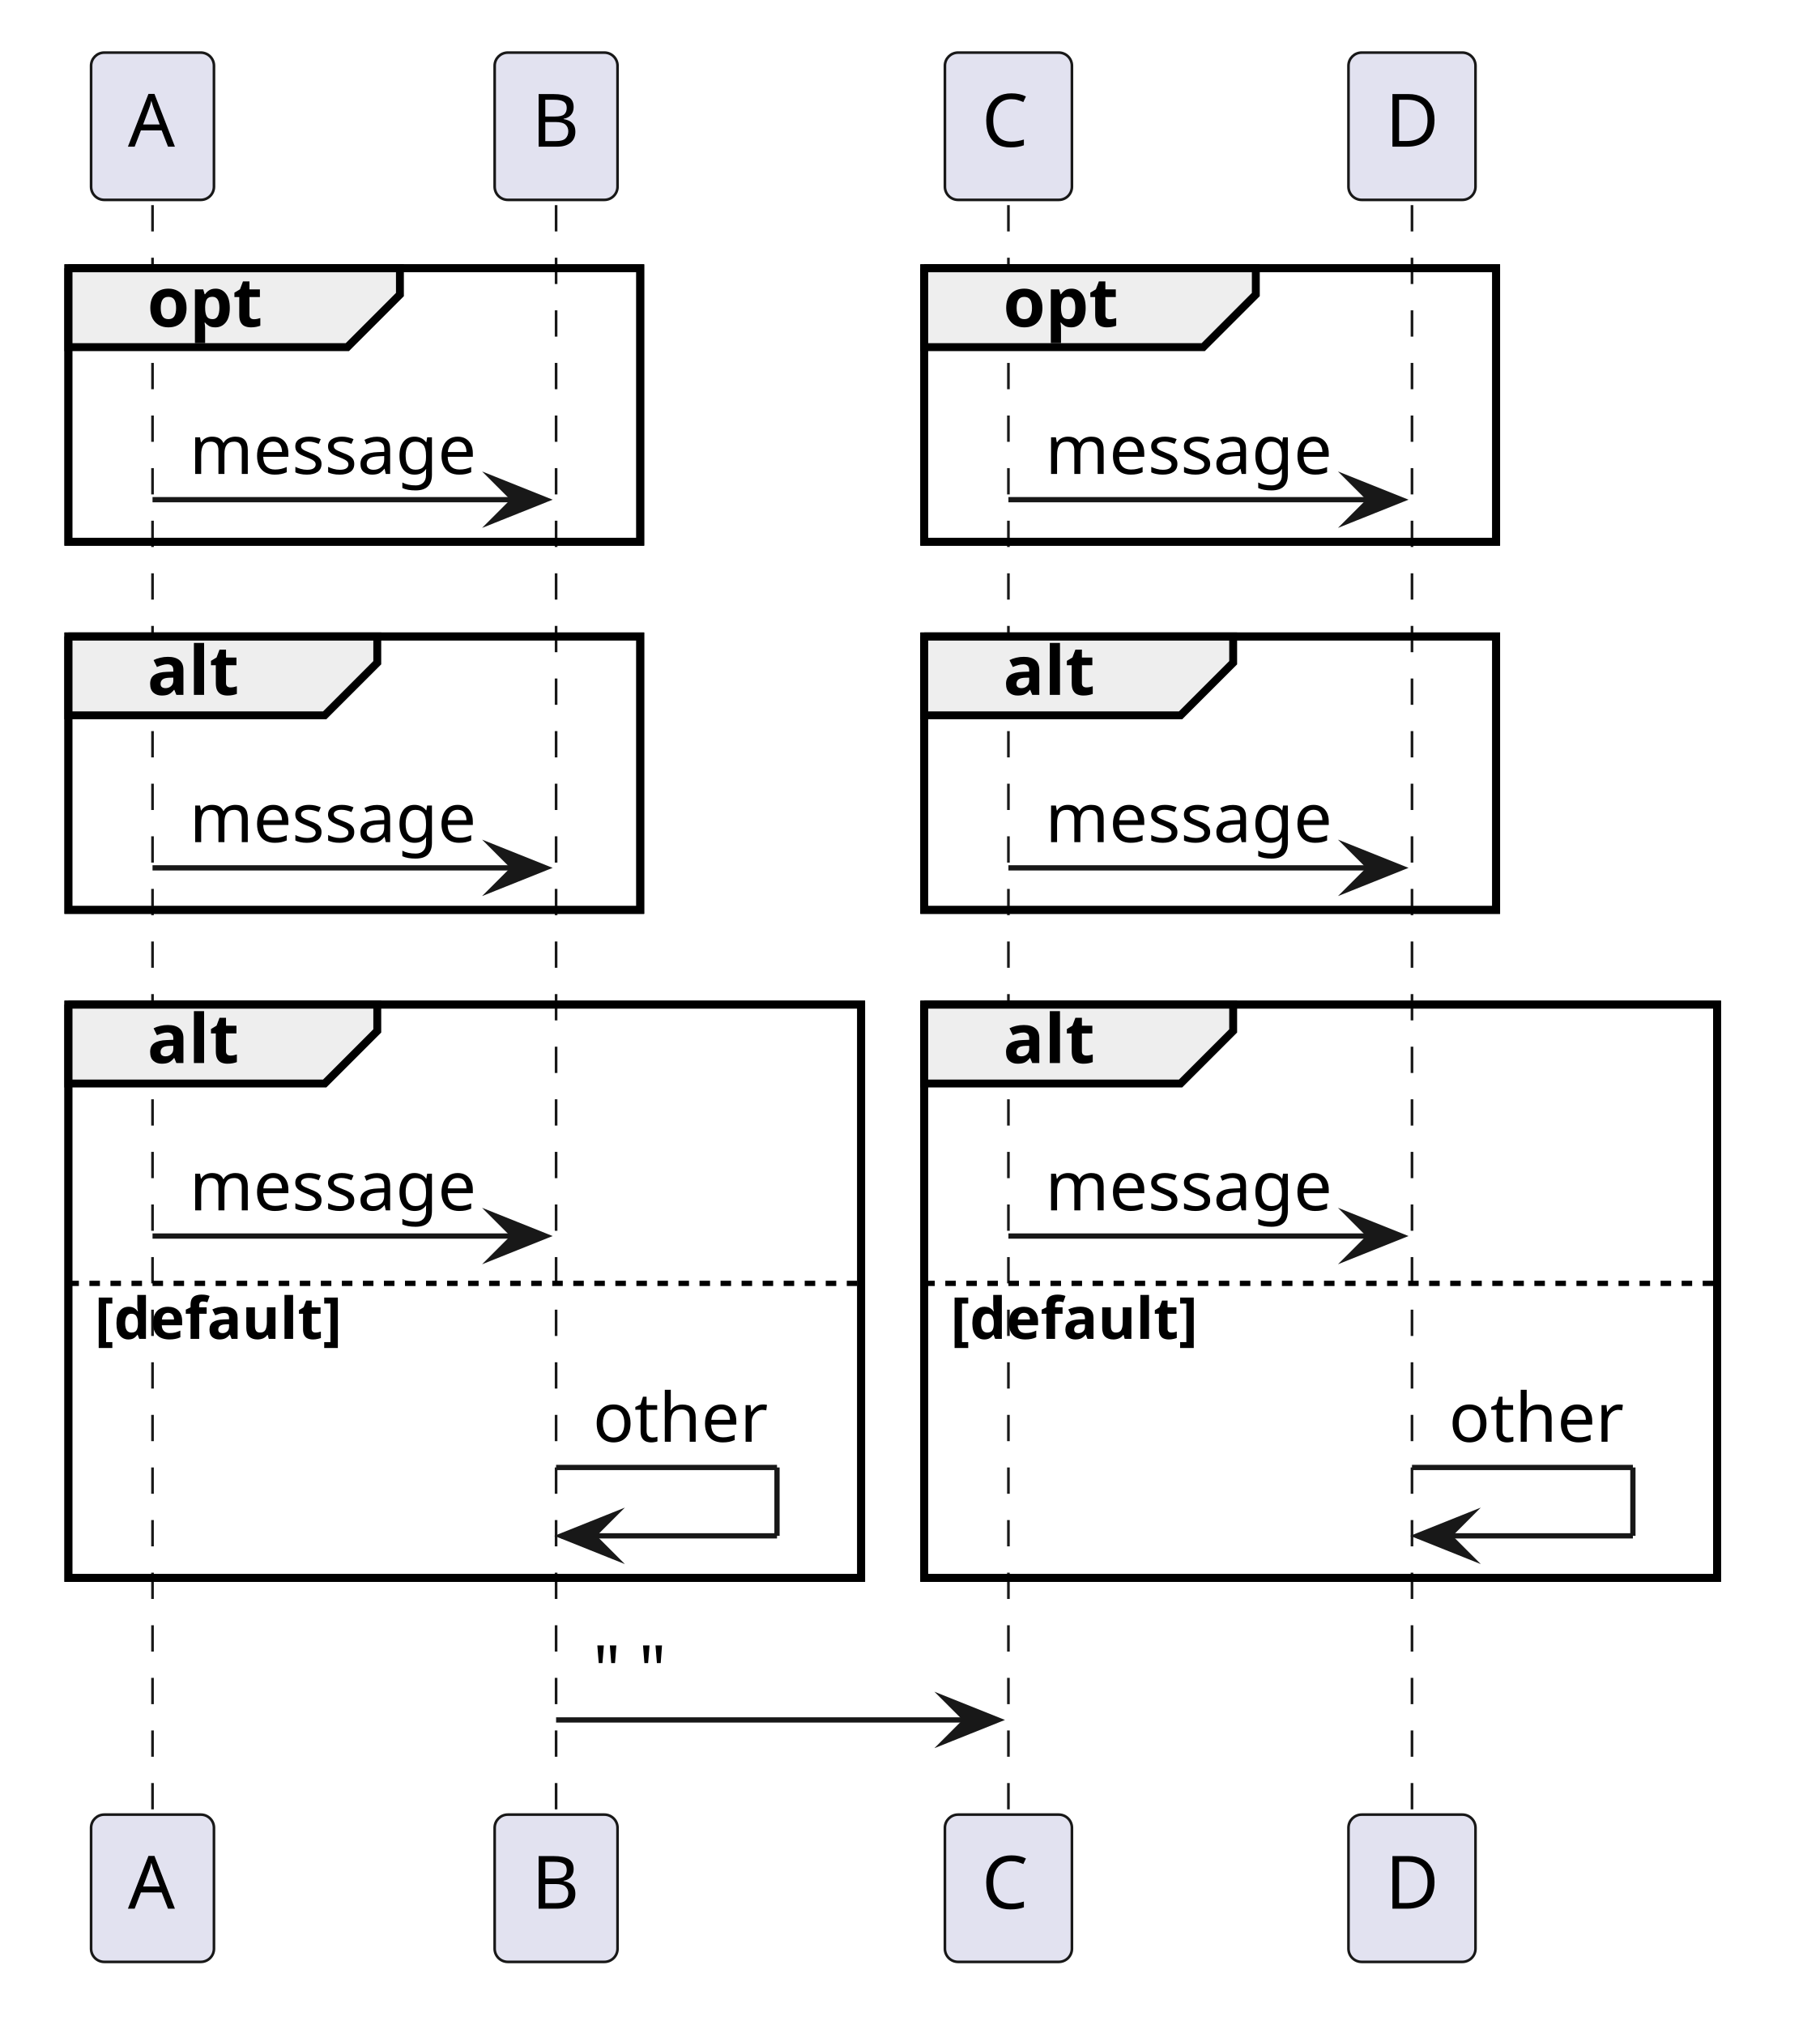
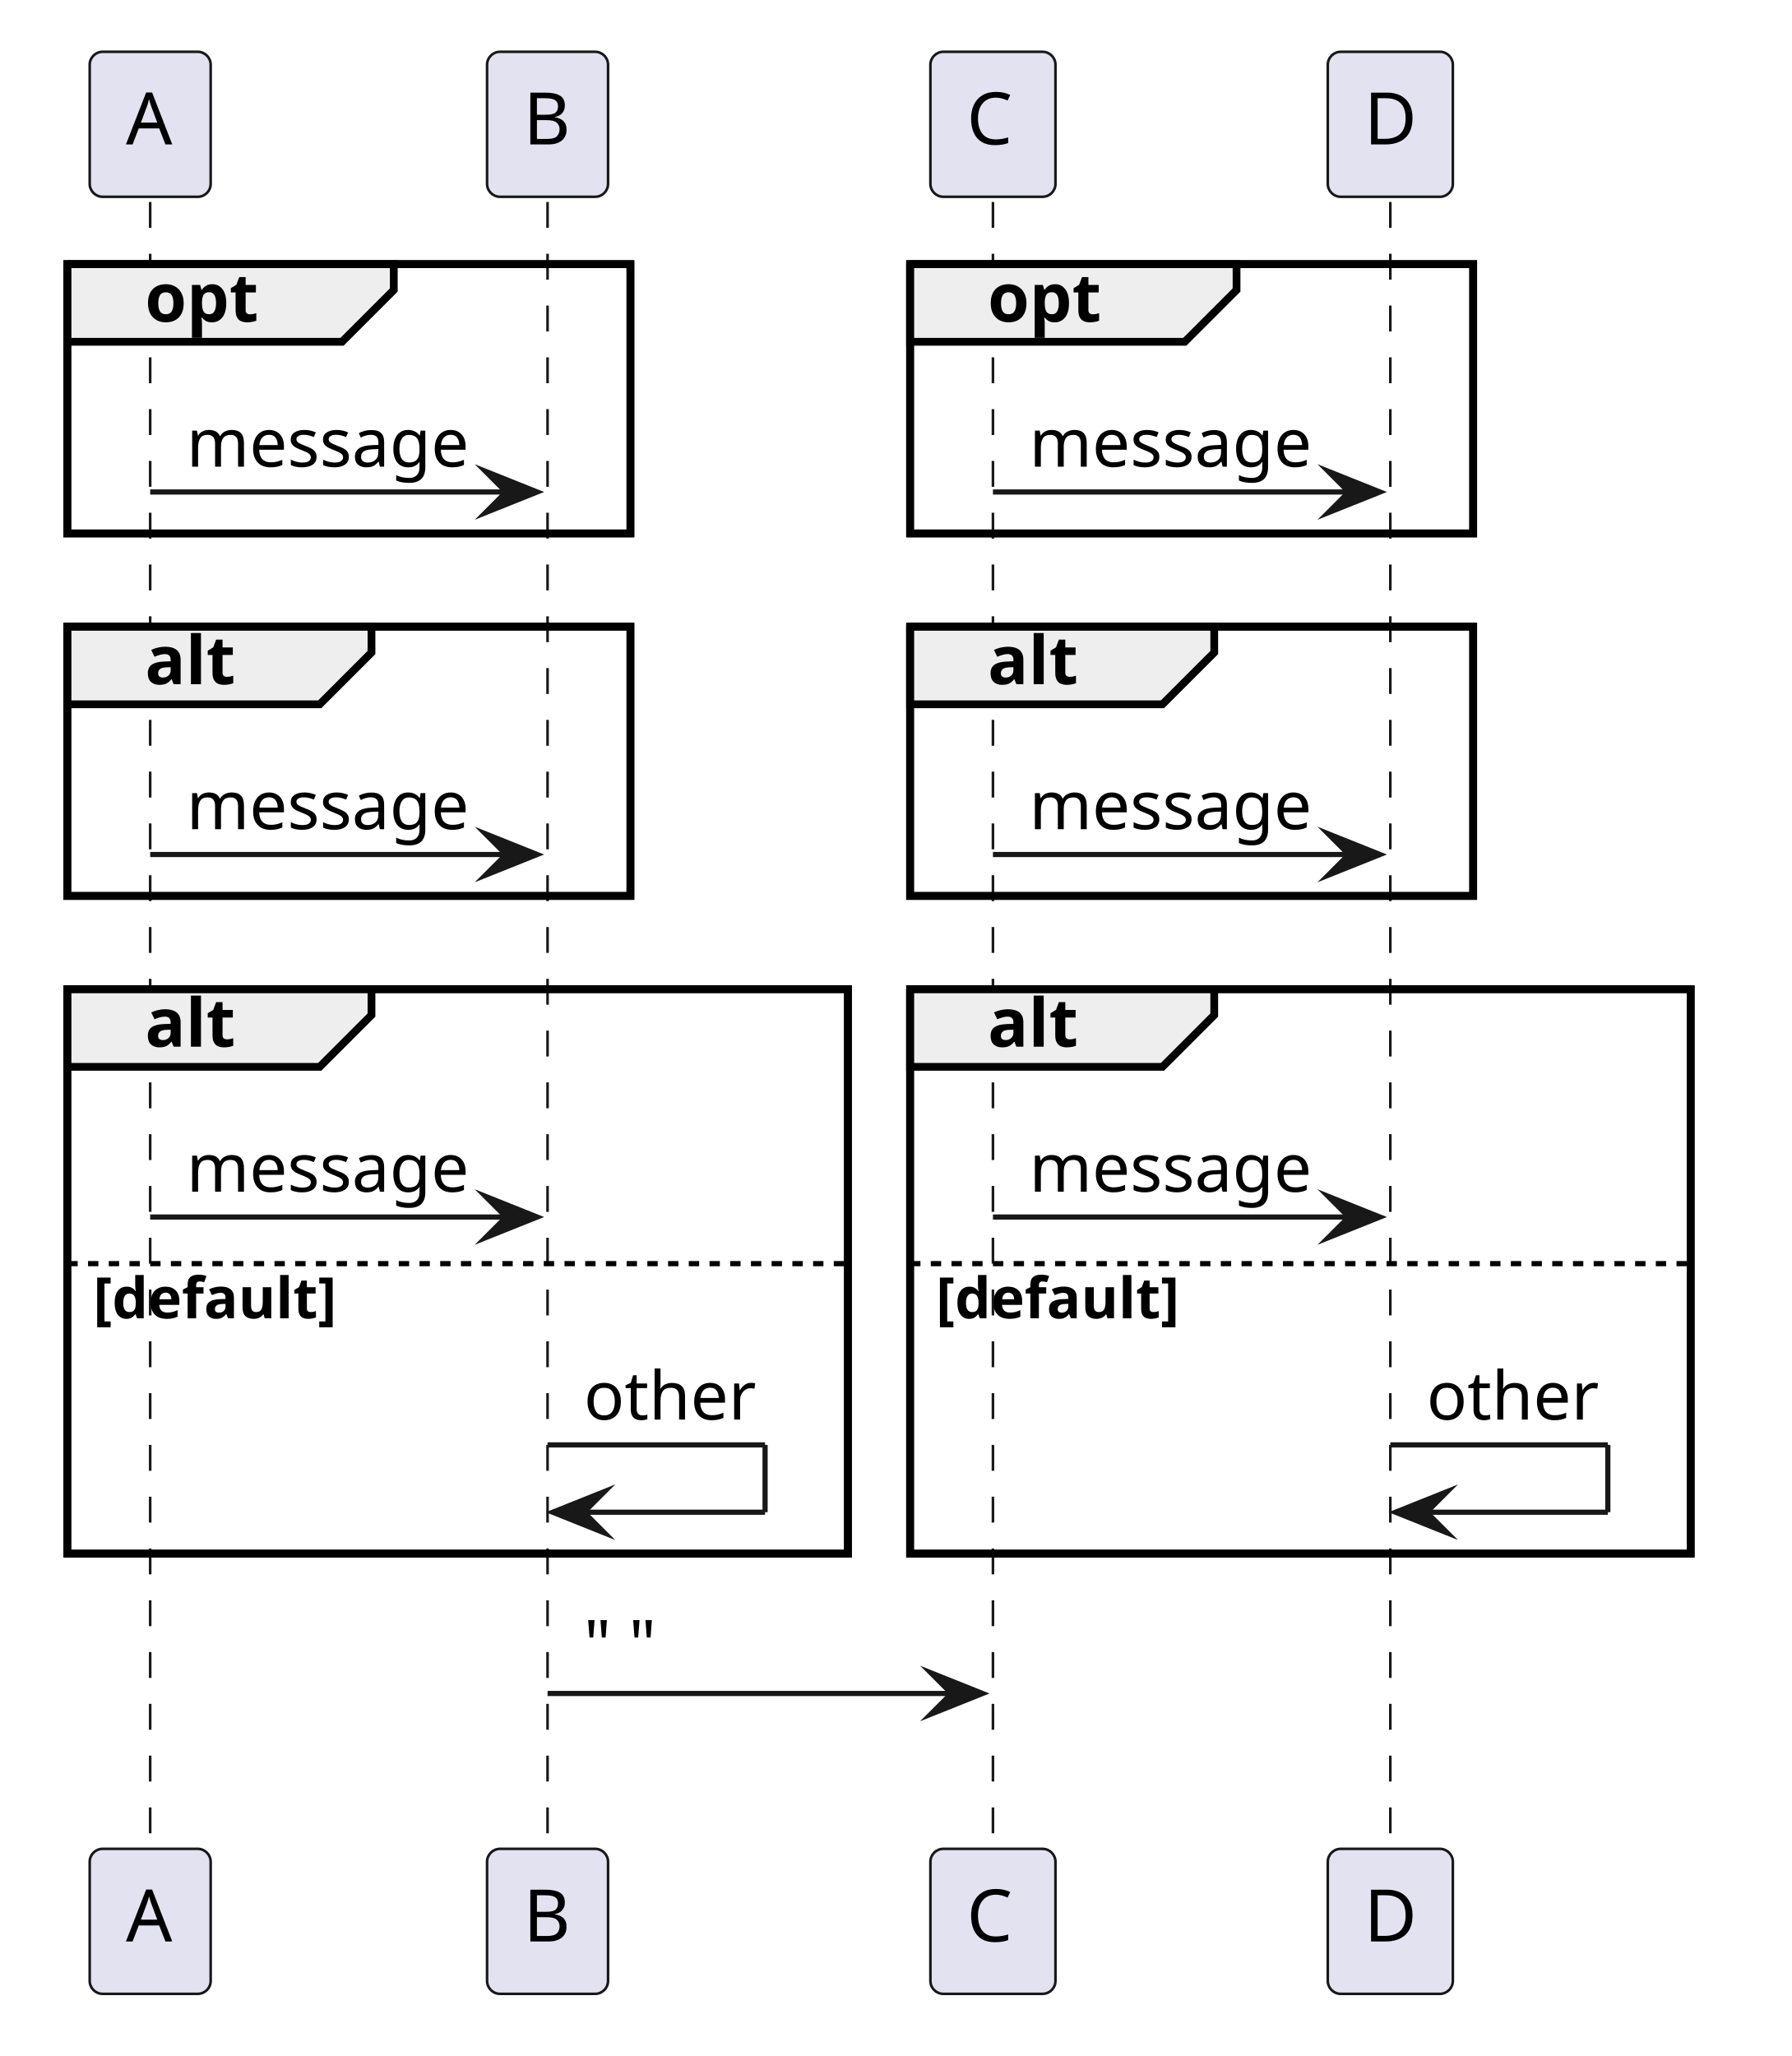
- <svg xmlns="http://www.w3.org/2000/svg" version="1.1" data-diagram-type="SEQUENCE" style="width:346px;height:385px;background:#FFFFFF;" width="346px" height="385px" viewBox="0 0 346 385" zoomAndPan="magnify" preserveAspectRatio="none" contentStyleType="text/css">
+ <svg xmlns="http://www.w3.org/2000/svg" version="1.1" data-diagram-type="SEQUENCE" style="width:346px;height:397px;background:#FFFFFF;" width="346px" height="397px" viewBox="0 0 346 397" zoomAndPan="magnify" preserveAspectRatio="none" contentStyleType="text/css">
  <defs />
  <g font-family="sans-serif" lengthAdjust="spacing">
    <rect x="13" y="51" width="108.731" height="52" fill="none" style="stroke:#000;stroke-width:1.5;" />
    <rect x="175.731" y="51" width="108.731" height="52" fill="none" style="stroke:#000;stroke-width:1.5;" />
    <rect x="13" y="121" width="108.731" height="52" fill="none" style="stroke:#000;stroke-width:1.5;" />
    <rect x="175.731" y="121" width="108.731" height="52" fill="none" style="stroke:#000;stroke-width:1.5;" />
    <rect x="13" y="191" width="150.731" height="109" fill="none" style="stroke:#000;stroke-width:1.5;" />
    <rect x="175.731" y="191" width="150.731" height="109" fill="none" style="stroke:#000;stroke-width:1.5;" />
    <g>
-       <rect x="25.5" y="39" width="8" height="306" fill="#000" fill-opacity="0" />
-       <line x1="29" y1="39" x2="29" y2="345" style="stroke:#181818;stroke-width:0.5;stroke-dasharray:5,5;" />
+       <rect x="25.5" y="39" width="8" height="318" fill="#000" fill-opacity="0" />
+       <line x1="29" y1="39" x2="29" y2="357" style="stroke:#181818;stroke-width:0.5;stroke-dasharray:5,5;" />
    </g>
    <g>
-       <rect x="102.231" y="39" width="8" height="306" fill="#000" fill-opacity="0" />
-       <line x1="105.731" y1="39" x2="105.731" y2="345" style="stroke:#181818;stroke-width:0.5;stroke-dasharray:5,5;" />
+       <rect x="102.231" y="39" width="8" height="318" fill="#000" fill-opacity="0" />
+       <line x1="105.731" y1="39" x2="105.731" y2="357" style="stroke:#181818;stroke-width:0.5;stroke-dasharray:5,5;" />
    </g>
    <g>
-       <rect x="188.231" y="39" width="8" height="306" fill="#000" fill-opacity="0" />
-       <line x1="191.731" y1="39" x2="191.731" y2="345" style="stroke:#181818;stroke-width:0.5;stroke-dasharray:5,5;" />
+       <rect x="188.231" y="39" width="8" height="318" fill="#000" fill-opacity="0" />
+       <line x1="191.731" y1="39" x2="191.731" y2="357" style="stroke:#181818;stroke-width:0.5;stroke-dasharray:5,5;" />
    </g>
    <g>
-       <rect x="264.963" y="39" width="8" height="306" fill="#000" fill-opacity="0" />
-       <line x1="268.463" y1="39" x2="268.463" y2="345" style="stroke:#181818;stroke-width:0.5;stroke-dasharray:5,5;" />
+       <rect x="264.963" y="39" width="8" height="318" fill="#000" fill-opacity="0" />
+       <line x1="268.463" y1="39" x2="268.463" y2="357" style="stroke:#181818;stroke-width:0.5;stroke-dasharray:5,5;" />
    </g>
    <rect x="17.319" y="10" width="23.362" height="28" fill="#E2E2F0" rx="2.5" ry="2.5" style="stroke:#181818;stroke-width:0.5;" />
    <text x="24.319" y="27.889" fill="#000" font-size="14">A</text>
    <rect x="94.05" y="10" width="23.362" height="28" fill="#E2E2F0" rx="2.5" ry="2.5" style="stroke:#181818;stroke-width:0.5;" />
    <text x="101.05" y="27.889" fill="#000" font-size="14">B</text>
    <rect x="179.656" y="10" width="24.15" height="28" fill="#E2E2F0" rx="2.5" ry="2.5" style="stroke:#181818;stroke-width:0.5;" />
    <text x="186.656" y="27.889" fill="#000" font-size="14">C</text>
    <rect x="256.388" y="10" width="24.15" height="28" fill="#E2E2F0" rx="2.5" ry="2.5" style="stroke:#181818;stroke-width:0.5;" />
    <text x="263.388" y="27.889" fill="#000" font-size="14">D</text>
-     <rect x="17.319" y="345" width="23.362" height="28" fill="#E2E2F0" rx="2.5" ry="2.5" style="stroke:#181818;stroke-width:0.5;" />
-     <text x="24.319" y="362.889" fill="#000" font-size="14">A</text>
-     <rect x="94.05" y="345" width="23.362" height="28" fill="#E2E2F0" rx="2.5" ry="2.5" style="stroke:#181818;stroke-width:0.5;" />
-     <text x="101.05" y="362.889" fill="#000" font-size="14">B</text>
-     <rect x="179.656" y="345" width="24.15" height="28" fill="#E2E2F0" rx="2.5" ry="2.5" style="stroke:#181818;stroke-width:0.5;" />
-     <text x="186.656" y="362.889" fill="#000" font-size="14">C</text>
-     <rect x="256.388" y="345" width="24.15" height="28" fill="#E2E2F0" rx="2.5" ry="2.5" style="stroke:#181818;stroke-width:0.5;" />
-     <text x="263.388" y="362.889" fill="#000" font-size="14">D</text>
+     <rect x="17.319" y="357" width="23.362" height="28" fill="#E2E2F0" rx="2.5" ry="2.5" style="stroke:#181818;stroke-width:0.5;" />
+     <text x="24.319" y="374.889" fill="#000" font-size="14">A</text>
+     <rect x="94.05" y="357" width="23.362" height="28" fill="#E2E2F0" rx="2.5" ry="2.5" style="stroke:#181818;stroke-width:0.5;" />
+     <text x="101.05" y="374.889" fill="#000" font-size="14">B</text>
+     <rect x="179.656" y="357" width="24.15" height="28" fill="#E2E2F0" rx="2.5" ry="2.5" style="stroke:#181818;stroke-width:0.5;" />
+     <text x="186.656" y="374.889" fill="#000" font-size="14">C</text>
+     <rect x="256.388" y="357" width="24.15" height="28" fill="#E2E2F0" rx="2.5" ry="2.5" style="stroke:#181818;stroke-width:0.5;" />
+     <text x="263.388" y="374.889" fill="#000" font-size="14">D</text>
    <path d="M13,51 L76.038,51 L76.038,56 L66.038,66 L13,66 L13,51" fill="#EEE" style="stroke:#000;stroke-width:1.5;" />
    <rect x="13" y="51" width="108.731" height="52" fill="none" style="stroke:#000;stroke-width:1.5;" />
    <text x="28" y="62.111" fill="#000" font-size="13" textLength="18.038" font-weight="700">opt</text>
    <polygon points="93.731,91,103.731,95,93.731,99,97.731,95" fill="#181818" style="stroke:#181818;stroke-width:1;stroke-linejoin:miter;stroke-miterlimit:10;" />
    <line x1="29" y1="95" x2="99.731" y2="95" style="stroke:#181818;stroke-width:1;" />
    <text x="36" y="90.111" fill="#000" font-size="13" textLength="52.731">message</text>
    <path d="M175.731,51 L238.769,51 L238.769,56 L228.769,66 L175.731,66 L175.731,51" fill="#EEE" style="stroke:#000;stroke-width:1.5;" />
    <rect x="175.731" y="51" width="108.731" height="52" fill="none" style="stroke:#000;stroke-width:1.5;" />
    <text x="190.731" y="62.111" fill="#000" font-size="13" textLength="18.038" font-weight="700">opt</text>
    <polygon points="256.463,91,266.463,95,256.463,99,260.463,95" fill="#181818" style="stroke:#181818;stroke-width:1;stroke-linejoin:miter;stroke-miterlimit:10;" />
    <line x1="191.731" y1="95" x2="262.463" y2="95" style="stroke:#181818;stroke-width:1;" />
    <text x="198.731" y="90.111" fill="#000" font-size="13" textLength="52.731">message</text>
    <path d="M13,121 L71.731,121 L71.731,126 L61.731,136 L13,136 L13,121" fill="#EEE" style="stroke:#000;stroke-width:1.5;" />
    <rect x="13" y="121" width="108.731" height="52" fill="none" style="stroke:#000;stroke-width:1.5;" />
    <text x="28" y="132.111" fill="#000" font-size="13" textLength="13.731" font-weight="700">alt</text>
    <polygon points="93.731,161,103.731,165,93.731,169,97.731,165" fill="#181818" style="stroke:#181818;stroke-width:1;stroke-linejoin:miter;stroke-miterlimit:10;" />
    <line x1="29" y1="165" x2="99.731" y2="165" style="stroke:#181818;stroke-width:1;" />
    <text x="36" y="160.111" fill="#000" font-size="13" textLength="52.731">message</text>
    <path d="M175.731,121 L234.463,121 L234.463,126 L224.463,136 L175.731,136 L175.731,121" fill="#EEE" style="stroke:#000;stroke-width:1.5;" />
    <rect x="175.731" y="121" width="108.731" height="52" fill="none" style="stroke:#000;stroke-width:1.5;" />
    <text x="190.731" y="132.111" fill="#000" font-size="13" textLength="13.731" font-weight="700">alt</text>
    <polygon points="256.463,161,266.463,165,256.463,169,260.463,165" fill="#181818" style="stroke:#181818;stroke-width:1;stroke-linejoin:miter;stroke-miterlimit:10;" />
    <line x1="191.731" y1="165" x2="262.463" y2="165" style="stroke:#181818;stroke-width:1;" />
    <text x="198.731" y="160.111" fill="#000" font-size="13" textLength="52.731">message</text>
    <path d="M13,191 L71.731,191 L71.731,196 L61.731,206 L13,206 L13,191" fill="#EEE" style="stroke:#000;stroke-width:1.5;" />
    <rect x="13" y="191" width="150.731" height="109" fill="none" style="stroke:#000;stroke-width:1.5;" />
    <text x="28" y="202.111" fill="#000" font-size="13" textLength="13.731" font-weight="700">alt</text>
    <polygon points="93.731,231,103.731,235,93.731,239,97.731,235" fill="#181818" style="stroke:#181818;stroke-width:1;stroke-linejoin:miter;stroke-miterlimit:10;" />
    <line x1="29" y1="235" x2="99.731" y2="235" style="stroke:#181818;stroke-width:1;" />
    <text x="36" y="230.111" fill="#000" font-size="13" textLength="52.731">message</text>
    <line x1="13" y1="244" x2="163.731" y2="244" style="stroke:#000;stroke-width:1;stroke-dasharray:2,2;" />
    <text x="18" y="254.556" fill="#000" font-size="11" textLength="39.05" font-weight="700">[default]</text>
    <line x1="105.731" y1="279" x2="147.731" y2="279" style="stroke:#181818;stroke-width:1;" />
    <line x1="147.731" y1="279" x2="147.731" y2="292" style="stroke:#181818;stroke-width:1;" />
    <line x1="106.731" y1="292" x2="147.731" y2="292" style="stroke:#181818;stroke-width:1;" />
    <polygon points="116.731,288,106.731,292,116.731,296,112.731,292" fill="#181818" style="stroke:#181818;stroke-width:1;stroke-linejoin:miter;stroke-miterlimit:10;" />
    <text x="112.731" y="274.111" fill="#000" font-size="13" textLength="29.575">other</text>
    <path d="M175.731,191 L234.463,191 L234.463,196 L224.463,206 L175.731,206 L175.731,191" fill="#EEE" style="stroke:#000;stroke-width:1.5;" />
    <rect x="175.731" y="191" width="150.731" height="109" fill="none" style="stroke:#000;stroke-width:1.5;" />
    <text x="190.731" y="202.111" fill="#000" font-size="13" textLength="13.731" font-weight="700">alt</text>
    <polygon points="256.463,231,266.463,235,256.463,239,260.463,235" fill="#181818" style="stroke:#181818;stroke-width:1;stroke-linejoin:miter;stroke-miterlimit:10;" />
    <line x1="191.731" y1="235" x2="262.463" y2="235" style="stroke:#181818;stroke-width:1;" />
    <text x="198.731" y="230.111" fill="#000" font-size="13" textLength="52.731">message</text>
    <line x1="175.731" y1="244" x2="326.463" y2="244" style="stroke:#000;stroke-width:1;stroke-dasharray:2,2;" />
    <text x="180.731" y="254.556" fill="#000" font-size="11" textLength="39.05" font-weight="700">[default]</text>
    <line x1="268.463" y1="279" x2="310.463" y2="279" style="stroke:#181818;stroke-width:1;" />
    <line x1="310.463" y1="279" x2="310.463" y2="292" style="stroke:#181818;stroke-width:1;" />
    <line x1="269.463" y1="292" x2="310.463" y2="292" style="stroke:#181818;stroke-width:1;" />
    <polygon points="279.463,288,269.463,292,279.463,296,275.463,292" fill="#181818" style="stroke:#181818;stroke-width:1;stroke-linejoin:miter;stroke-miterlimit:10;" />
    <text x="275.463" y="274.111" fill="#000" font-size="13" textLength="29.575">other</text>
    <polygon points="179.731,323,189.731,327,179.731,331,183.731,327" fill="#181818" style="stroke:#181818;stroke-width:1;stroke-linejoin:miter;stroke-miterlimit:10;" />
    <line x1="105.731" y1="327" x2="185.731" y2="327" style="stroke:#181818;stroke-width:1;" />
    <text x="112.731" y="322.111" fill="#000" font-size="13" textLength="9.263">"              "</text>
  </g>
</svg>
